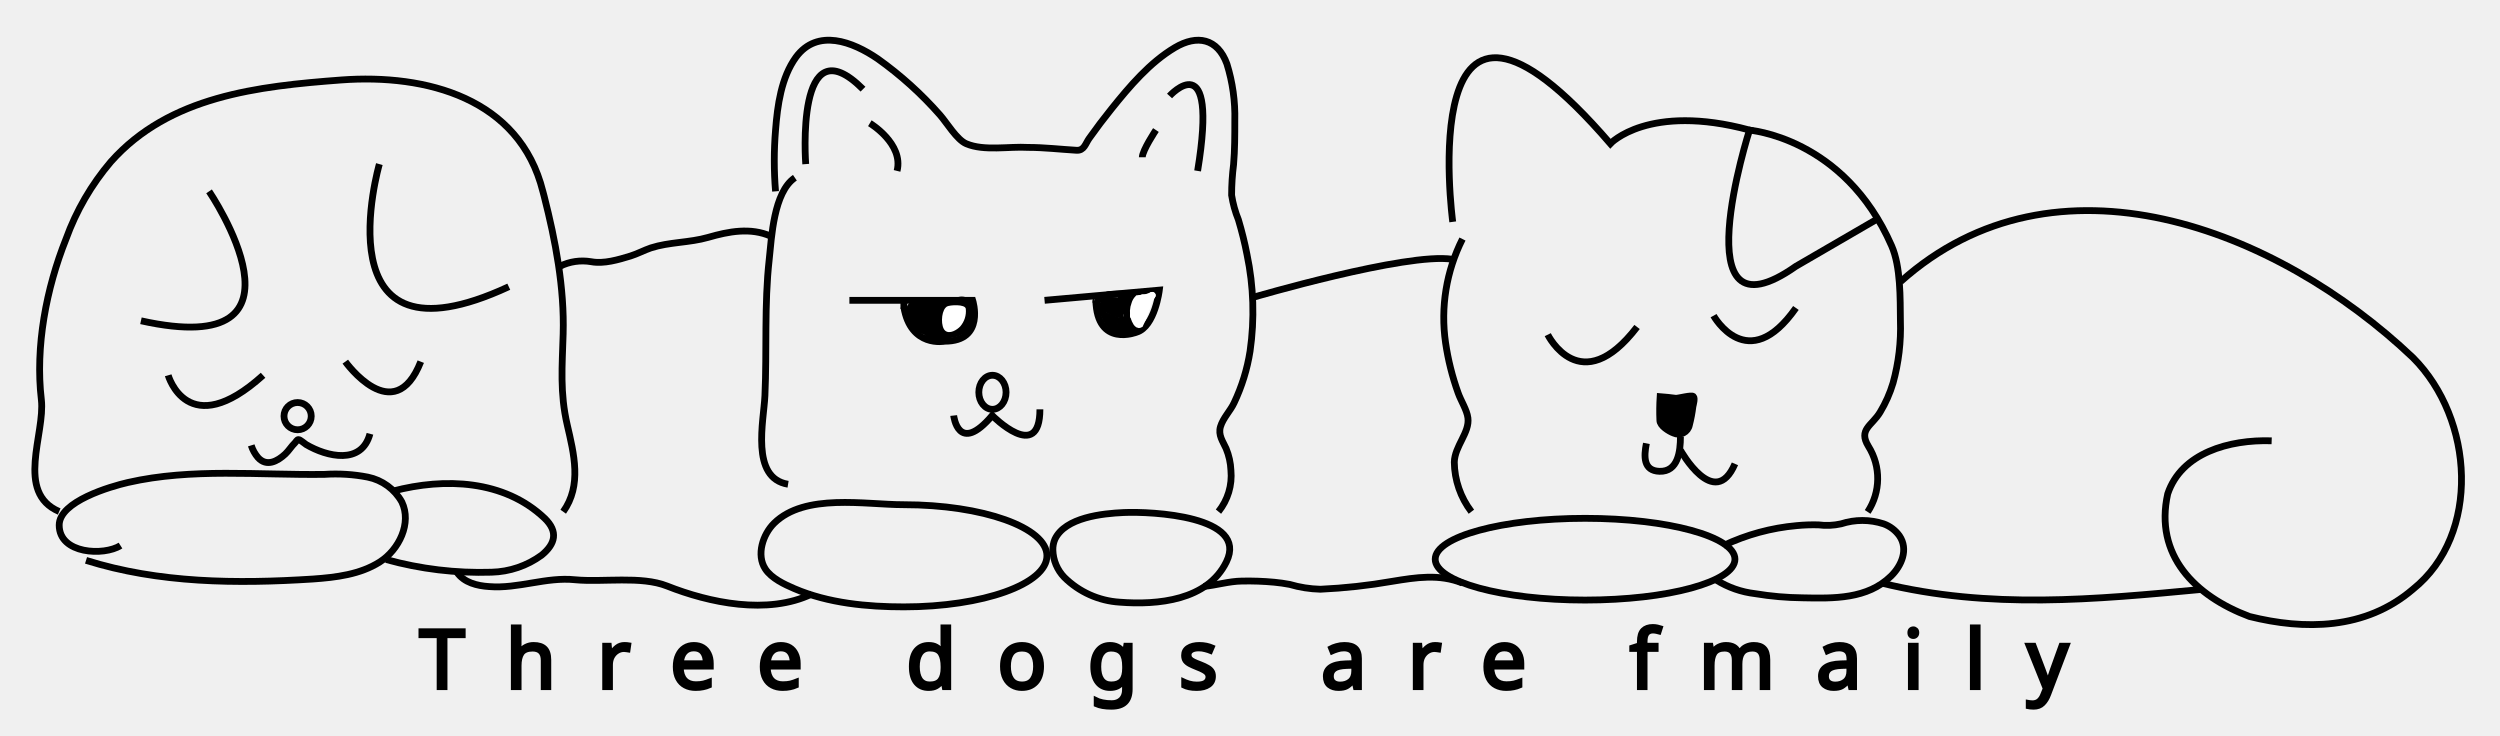
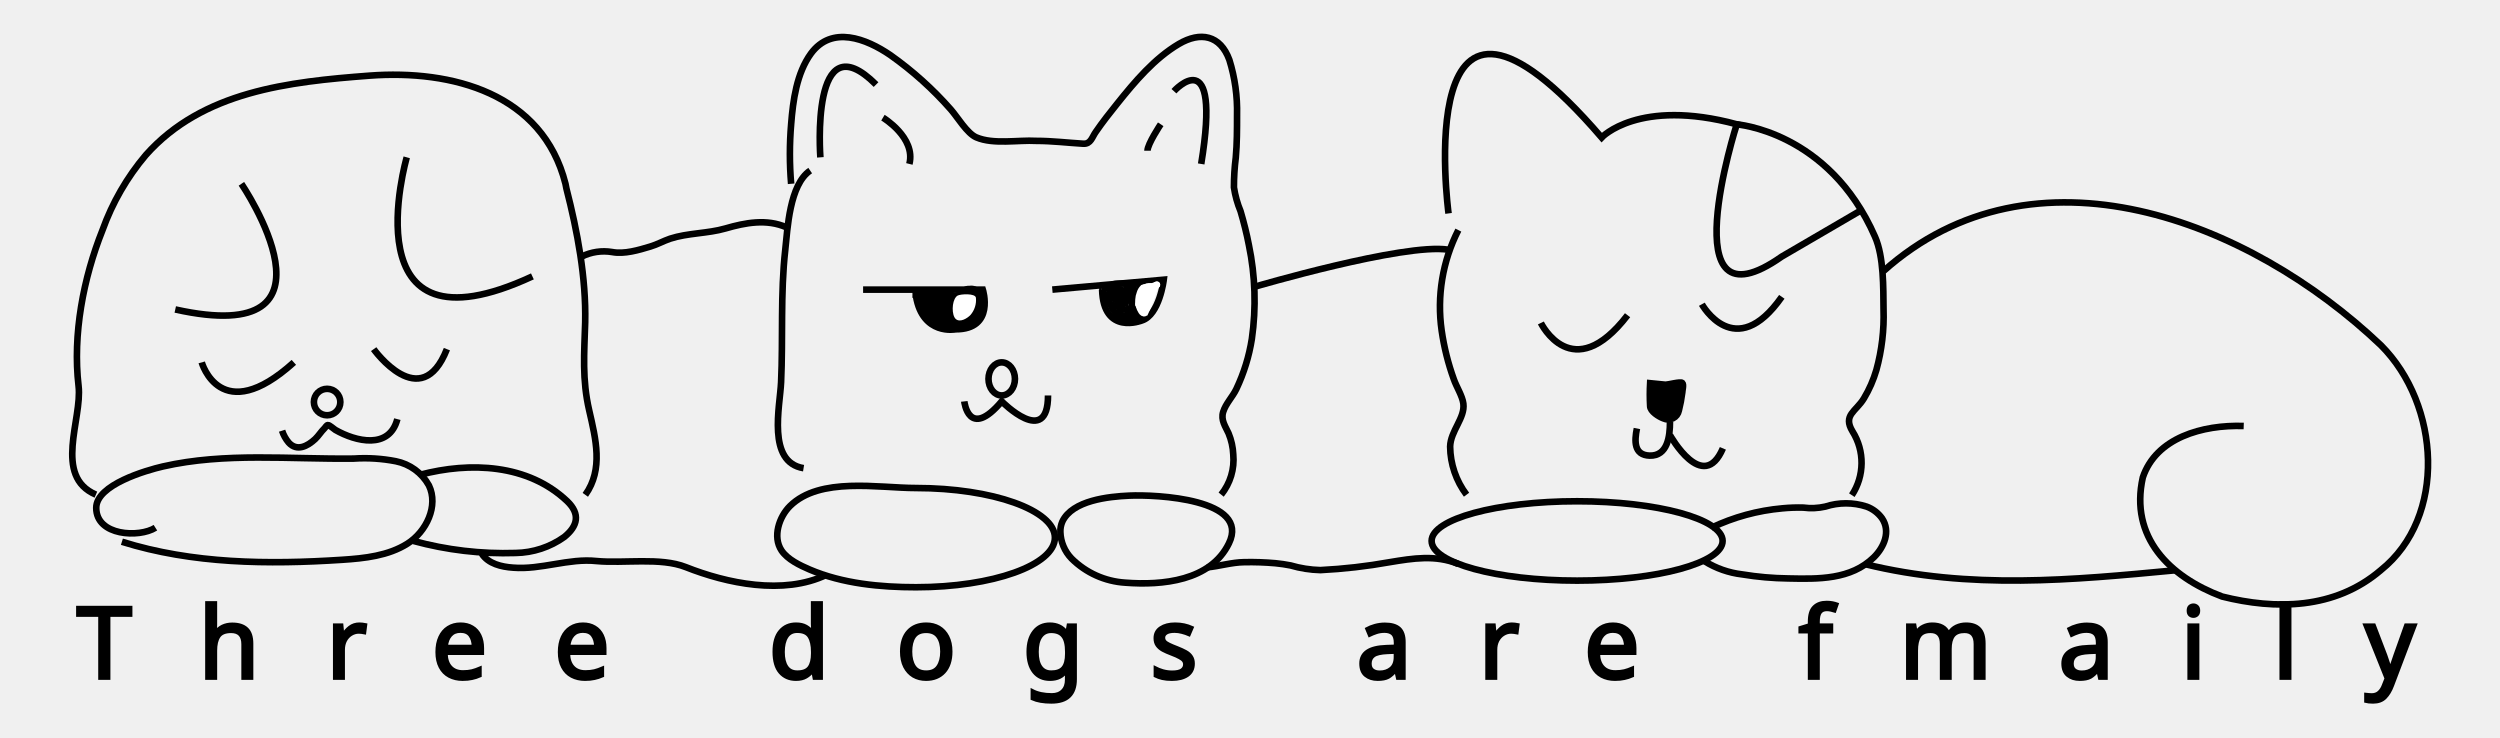
- <svg xmlns="http://www.w3.org/2000/svg" viewBox="0 0 367 108">
+ <svg xmlns="http://www.w3.org/2000/svg" id="圖層_1" data-name="圖層 1" viewBox="0 0 378 111.5">
  <defs>
-     <style>.cls-1,.cls-6{fill:none;}.cls-1,.cls-4,.cls-5{stroke:#000;}.cls-1,.cls-3,.cls-4,.cls-5{stroke-miterlimit:10;}.cls-2,.cls-3{fill:#fff;}.cls-3{stroke:#fff;}.cls-5{font-size:12px;stroke-width:0.5px;font-family:AdobeMingStd-Light-B5pc-H, Adobe Ming Std;letter-spacing:0.5em;}</style>
+     <style>.cls-1,.cls-6{fill:none;}.cls-1,.cls-4,.cls-5{stroke:#000;}.cls-1,.cls-3,.cls-4,.cls-5{stroke-miterlimit:10;}.cls-2,.cls-3{fill:#fff;}.cls-3{stroke:#fff;}.cls-5{font-size:15px;stroke-width:0.5px;font-family:AdobeMingStd-Light-B5pc-H, Adobe Ming Std;letter-spacing:0.67em;}</style>
  </defs>
-   <g id="圖層_2" data-name="圖層 2">
-     <g id="圖層_1-2" data-name="圖層 1">
-       <g id="logo">
-         <g id="Three_dogs" data-name="Three dogs">
-           <g id="dig1">
-             <path class="cls-1" d="M82.68,75.12c2.77-3.87,1.57-8.5.59-12.75-1.09-4.7-.74-8.59-.6-13.34.2-6.77-1.12-13.69-2.79-20.23-.06-.24-.12-.47-.19-.71-3.41-13.66-17.1-17.28-29.61-16.35-12.17.92-25.21,2.34-33.8,12A36.78,36.78,0,0,0,9.69,35.09c-2.9,7.26-4.53,15.8-3.62,23.57.59,5-3.88,13.65,2.62,16.43" />
-             <path class="cls-1" d="M30.69,28.09s17,25-10,19" />
-             <path class="cls-1" d="M55.69,24.09s-9,31,19,18" />
-             <path class="cls-1" d="M24.69,55.09s2.85,10,13.93,0" />
-             <path class="cls-1" d="M50.69,53.09s7.15,10,11.08,0" />
-             <circle class="cls-1" cx="43.69" cy="61.09" r="2" />
-             <path class="cls-1" d="M54.31,63.68c-1.21,4.58-6.28,3.4-9.37,1.58-.22-.13-.9-.75-1.13-.73s-.31.28-.51.48c-.52.5-.89,1.14-1.42,1.64-1.15,1.07-2.73,1.92-4,.53a5.13,5.13,0,0,1-1-1.8" />
-             <path class="cls-1" d="M82.19,39.09a7.52,7.52,0,0,1,4.6-.67c1.85.35,4-.3,5.77-.84,1-.31,2-.85,3-1.19,2.69-.87,5.64-.75,8.39-1.54,3-.87,6.22-1.5,9.22-.17" />
-             <path class="cls-1" d="M67.07,84c1.05,1.54,3,2,4.73,2.11,4.27.35,8.38-1.45,12.64-1,4.08.39,9.66-.6,13.49.92,6.15,2.44,14.76,4.29,21.26,1.16" />
-             <path class="cls-1" d="M17.69,80.09c-2.43,1.54-9,1.26-9-3,0-3.49,7.56-5.68,10.08-6.26,9.4-2.15,19.2-1.06,28.84-1.19a24.72,24.72,0,0,1,6.38.4,7.41,7.41,0,0,1,5,3.65c1.48,3.09-.39,7-3.26,8.82S49.35,84.76,45.93,85c-11.18.72-22.61.62-33.3-2.74" />
-             <path class="cls-1" d="M57.69,72.09c7.6-2,16.32-1.65,22.27,4,2,1.94,1.59,3.74-.45,5.41A13,13,0,0,1,72.16,84a51.83,51.83,0,0,1-15.47-1.86" />
-           </g>
-           <g id="dig2">
-             <path class="cls-1" d="M113.85,28.09a54.83,54.83,0,0,1,0-9c.28-3.6.83-7.71,3-10.7,3.16-4.28,8.34-2.26,12,.24A53.37,53.37,0,0,1,138,16.89c1,1.14,2.46,3.62,3.85,4.21,2.61,1.11,6.29.37,9.08.54,2.36,0,4.74.28,7.09.42,1.15.08,1.33-1,1.89-1.77q1.56-2.2,3.26-4.31c2.65-3.3,5.62-6.81,9.31-9,3.26-1.93,6.26-1.35,7.63,2.4a25.84,25.84,0,0,1,1.16,8.34c0,2.14,0,4.28-.18,6.42a35.82,35.82,0,0,0-.29,4.51,16.17,16.17,0,0,0,1,3.61c.5,1.68.93,3.39,1.26,5.11a40.73,40.73,0,0,1,.45,14.18,27.66,27.66,0,0,1-2.34,7.58c-.55,1.18-1.62,2.23-2,3.49s.36,2.19.82,3.22a9.48,9.48,0,0,1,.71,3.2,8.41,8.41,0,0,1-1.83,6.07" />
-             <path class="cls-1" d="M116.69,26.09c-3.13,2.13-3.42,8.78-3.77,12-.74,6.64-.33,13.34-.63,20-.16,3.67-2.17,12.09,3.4,13" />
-             <path class="cls-1" d="M118.28,24.09s-1.59-21,8.41-11" />
-             <path class="cls-1" d="M127.69,18.09s5,3,4,7" />
-             <path class="cls-1" d="M169.69,19.09s-2,3-2,4" />
-             <path class="cls-1" d="M171.69,14.09s7.24-8,4.12,11" />
-             <path class="cls-1" d="M124.69,44.09h18.1s1.9,6-4.1,6c0,0-5,1-6-5" />
-             <line class="cls-1" x1="132.69" y1="44.09" x2="132.69" y2="45.34" />
-             <path d="M133.92,47l1.8.26a9.56,9.56,0,0,0,2.14.15l-1.06-2.57a2.85,2.85,0,0,1-.43.42l.31-.24a3.76,3.76,0,0,1-.61.36l.35-.16a2.61,2.61,0,0,1-.74.2l.4,0a2.73,2.73,0,0,1-.7,0l.4,0a2,2,0,0,1-.35-.08,1.51,1.51,0,0,0-1.46.39,1.49,1.49,0,0,0-.39,1.46,3.07,3.07,0,0,0,.72,1.15,3.14,3.14,0,0,0,.86.59,4.41,4.41,0,0,0,1,.35c.42.09.85.13,1.27.18l-.4,0a4.84,4.84,0,0,1,1,.23l-.89-2.2,0,0,.54-.54a.18.18,0,0,1-.08.05l.36-.15h0l.4-.05a4.85,4.85,0,0,1-.66,0c-.22,0-.44,0-.66,0l.4,0-.15,0,.36.15-.09,0,.31.24,0,0,.24.31,0,0-1.3,2.25h.06l-.4-.06.12,0-.36-.15.05,0a1.62,1.62,0,0,0,1.16.15,1.5,1.5,0,0,0,.36-2.74,2.29,2.29,0,0,0-1-.27,1.49,1.49,0,0,0-1.29.75,1.46,1.46,0,0,0,0,1.51,2,2,0,0,0,1.17.85,6.25,6.25,0,0,0,1,.09l.67,0a1.88,1.88,0,0,0,.9-.23,2.14,2.14,0,0,0,.65-.62,1.44,1.44,0,0,0,.07-1.34,1.54,1.54,0,0,0-1-.86,7.49,7.49,0,0,0-1.76-.33l.39,0a4.49,4.49,0,0,1-1.07-.25l.36.15a2.25,2.25,0,0,1-.5-.29l.3.23a1.36,1.36,0,0,1-.24-.24l.23.31a1.69,1.69,0,0,1-.17-.29l.15.36,0-.06-1.85,1.85a4.26,4.26,0,0,0,4.29-1.27,1.85,1.85,0,0,0,.38-.67,1.47,1.47,0,0,0-.07-1,1.45,1.45,0,0,0-.46-.6,1.39,1.39,0,0,0-.91-.32,6.92,6.92,0,0,1-1.51-.07l.4.06-2-.3a1.59,1.59,0,0,0-1.15.16,1.47,1.47,0,0,0-.69.89,1.51,1.51,0,0,0,.15,1.16,1.47,1.47,0,0,0,.89.69Z" />
-             <path d="M139,47.4a9.61,9.61,0,0,0,1.59.27c.2,0,.41,0,.62,0s.41,0,.61,0l-.4-.06h0l-.36-.15,0,0-.3-.23,0,0L140.6,47v0l-.15-.36v0l-.05-.4v0l.05-.4a.75.75,0,0,1-.05.16l.15-.35a3.25,3.25,0,0,1-.38.65l.23-.3a2.85,2.85,0,0,1-.57.58l.31-.24a3.24,3.24,0,0,1-.74.43l.35-.15a2.64,2.64,0,0,1-.73.2l.4,0-.24,0,1.45,1.9a.83.83,0,0,1,.06-.21l-.15.36a1.61,1.61,0,0,1,.17-.28l-.24.3a8.76,8.76,0,0,1,.9-.82,3.65,3.65,0,0,0,.59-.71,3,3,0,0,0,.38-1.3l-.05.4a.86.86,0,0,1,.05-.23l-.16.36.1-.17-.23.31c.13-.17.28-.31.41-.48a1.7,1.7,0,0,0,.36-1.53,1.68,1.68,0,0,0-1.18-1.13,1.87,1.87,0,0,0-.91,0l-.24.07.4-.05h0l.4.05h0l.36.15,0,0a1.67,1.67,0,0,0-1.16-.15,1.54,1.54,0,0,0-.89.69,1.47,1.47,0,0,0-.15,1.16,1.46,1.46,0,0,0,.68.89,2.82,2.82,0,0,0,.45.18,1.63,1.63,0,0,0,.85,0,2.68,2.68,0,0,1,.27-.07l-.4,0h.08l-.4,0,.07,0-.36-.15,0,0-.31-.24,0,0-.24-.3,0,0-.16-.36v0l0-.4v0l.06-.4,0,0,.15-.36-.07.11.23-.3c-.18.22-.38.41-.54.65a2.39,2.39,0,0,0-.35,1.19l.06-.4a1.35,1.35,0,0,1-.09.33l.15-.36a1.17,1.17,0,0,1-.17.28l.24-.31a6.79,6.79,0,0,1-.84.77,2.85,2.85,0,0,0-.94,1.49,1.53,1.53,0,0,0,.26,1.31,1.46,1.46,0,0,0,1.18.59,4.65,4.65,0,0,0,2-.57,4.52,4.52,0,0,0,1.43-1.25,3.66,3.66,0,0,0,.46-.72,2.46,2.46,0,0,0,.3-1,1.64,1.64,0,0,0-1.72-1.67l-.49,0a7.26,7.26,0,0,1-.93-.06l.4,0a7,7,0,0,1-.91-.18,1.53,1.53,0,0,0-1.15.15,1.5,1.5,0,0,0-.54,2.05,1.53,1.53,0,0,0,.89.69Z" />
-             <path class="cls-2" d="M138.8,45.18A.91.91,0,0,1,139,45c.42-.24,2.71-.38,2.78.34a3.4,3.4,0,0,1-.81,2.57c-.47.51-1.57,1.2-2.22.63S138.14,45.91,138.8,45.18Z" />
-             <path class="cls-1" d="M153.34,44.09l7.29-.65,9.56-.85s-.64,5.34-3.32,6.17c0,0-5.82,2.33-6-4.67h-.18" />
-             <path class="cls-1" d="M160.68,44l-.23,0" />
-             <path class="cls-1" d="M160.51,44h-.11" />
-             <path class="cls-1" d="M161.66,43.89s-.1,0-.12,0,0,.07,0,.11a8.09,8.09,0,0,0,.89,3,4.15,4.15,0,0,0,3.05,1.9,2,2,0,0,0,1-.12,1,1,0,0,0,.65-.75,2.54,2.54,0,0,1-1.66-1.28,2.31,2.31,0,0,1,.43-2,7.75,7.75,0,0,1,1.35-1.62q-2.15,0-4.29.09a.88.88,0,0,0-.7.32s.07.19,0,.29S161.8,43.89,161.66,43.89Z" />
-             <path class="cls-1" d="M162.49,44.05a11.08,11.08,0,0,1,2.63.4" />
-             <path class="cls-1" d="M161.85,44.43l3.15.78" />
-             <path class="cls-1" d="M162.28,45.08c0,.13.08.23.19.3a5.56,5.56,0,0,0,2.45.9" />
-             <path class="cls-1" d="M162.24,46.34c.94.4,1.91.75,2.88,1.06" />
-             <path class="cls-1" d="M163.34,48a21.27,21.27,0,0,1,2.64.17" />
-             <path class="cls-1" d="M163.62,46.78a2.29,2.29,0,0,1,0,.74.12.12,0,0,0-.15-.05v.11l0-.46" />
-             <path class="cls-1" d="M165.08,46.4c.07.26-.11.52-.09.78s.4.59.73.75l.86.43" />
-             <path class="cls-1" d="M165.36,44.2c-.17.37-.29,1.18-.61,1.44s-.9,0-1.27-.23a5.47,5.47,0,0,0-1.54-.4" />
-             <path class="cls-3" d="M167.18,43.83c.35-.11,0,.32,1.22-.19s.46-.09.29.45a21.42,21.42,0,0,1-1.35,3.54c-.37.21-.72-.58-.85-1a3.16,3.16,0,0,1,.1-2,1.89,1.89,0,0,1,.45-.79Z" />
-             <ellipse class="cls-1" cx="145.69" cy="57.59" rx="2" ry="2.5" />
-             <path class="cls-1" d="M140,61s.66,5.9,5.66,0c0,0,7,7.09,7-.91" />
-             <path class="cls-1" d="M183.85,43.68s22.67-6.66,29.34-5.62" />
-             <path class="cls-1" d="M176.69,86.09c1.87-.18,3.75-.77,5.63-.79a41.72,41.72,0,0,1,4.74.17c.75.07,1.51.18,2.26.32a17.55,17.55,0,0,0,4.51.71,82.86,82.86,0,0,0,10.54-1.16c3.54-.58,6.9-1.12,10.32.25" />
-             <path class="cls-1" d="M153.69,81.59c0,4.14-9.4,7.5-21,7.5-5.36,0-11.1-.54-16.08-2.68-1.45-.62-3.34-1.5-4.25-2.87-1.38-2.08-.36-5.11,1.28-6.73,4.54-4.46,13.35-2.72,19-2.72C144.29,74.09,153.69,77.45,153.69,81.59Z" />
-             <path class="cls-1" d="M154.86,79.16c1.52-3.22,7-3.78,10.1-3.92,4.06-.18,18.37.49,15.08,7.23-2.77,5.68-10.1,6.37-15.66,5.93a12.68,12.68,0,0,1-8.14-3.65,6,6,0,0,1-1.68-4A3.78,3.78,0,0,1,154.86,79.16Z" />
-             <path class="cls-1" d="M164.1,43.72a7.5,7.5,0,0,1,.93.15,1.55,1.55,0,0,0,.93-.09" />
-             <path class="cls-1" d="M165.67,43.43a1.1,1.1,0,0,1-.32.61" />
-             <path class="cls-2" d="M168.05,44.19h0l-.1.08.06,0-.12.05.09,0-.13,0h.3a2.22,2.22,0,0,0,.45-.07.5.5,0,0,0,.3-.23.53.53,0,0,0,.05-.39.48.48,0,0,0-.23-.29.46.46,0,0,0-.38-.05l-.22,0,.13,0c-.11,0-.22,0-.33,0h-.07a1.25,1.25,0,0,0-.19,0,.92.92,0,0,0-.32.18.39.39,0,0,0-.11.17.41.41,0,0,0,0,.19.47.47,0,0,0,.15.35.51.51,0,0,0,.35.15l.13,0a.45.45,0,0,0,.22-.13Z" />
-             <path class="cls-2" d="M169.14,43.87a.5.5,0,0,0,0-1,.5.5,0,0,0,0,1Z" />
-             <path class="cls-2" d="M169.16,43.85a.5.5,0,0,0,0-1,.5.5,0,0,0,0,1Z" />
-             <path class="cls-2" d="M167.85,44.24a.5.5,0,0,0,0-1,.5.5,0,0,0,0,1Z" />
-             <path class="cls-2" d="M166.38,46.83a.5.5,0,0,0,0-1,.5.5,0,0,0,0,1Z" />
-             <path class="cls-2" d="M167.54,44.3a2.87,2.87,0,0,0,1-.14.62.62,0,0,0,.3-.23.53.53,0,0,0,0-.39.57.57,0,0,0-.23-.3.53.53,0,0,0-.39-.05,3.53,3.53,0,0,1-.54.13l.13,0a.43.43,0,0,1-.16,0l.13,0h0l.22.13h0l.08.1h0l.05.12h0l0,.13h0l0,.13h0l0,.11h0l-.08.1h0l-.1.08h0l-.12,0h.05l-.13,0a3.5,3.5,0,0,1,.65,0,.5.5,0,0,0,.5-.5.51.51,0,0,0-.15-.35.65.65,0,0,0-.35-.15,3.46,3.46,0,0,0-1.24.14.57.57,0,0,0-.3.23.51.51,0,0,0-.05.38.5.5,0,0,0,.23.3.53.53,0,0,0,.39.05,3.56,3.56,0,0,1,.47-.1l-.13,0a3.29,3.29,0,0,1,.63,0v-1h-.49a1.21,1.21,0,0,0-.34,0,.64.64,0,0,0-.33.25.52.52,0,0,0-.06.42.54.54,0,0,0,.55.41,2.09,2.09,0,0,0,.34,0,2.77,2.77,0,0,0,.48-.11l-.27-1a2.17,2.17,0,0,1-.42.11l.13,0a2.61,2.61,0,0,1-.4,0,.51.51,0,0,0-.5.5.51.51,0,0,0,.5.5Z" />
-           </g>
-           <g id="dig3">
-             <path class="cls-1" d="M213.26,32.57s-6.14-45.48,23.14-11.48c0,0,5.57-6,20.43-2,0,0-10.24,32,6.81,20l12.05-7" />
-             <path class="cls-1" d="M256.69,19.09s14,1,21,17c1.35,3.08,1.25,7.71,1.29,11a30.26,30.26,0,0,1-1.08,9.13A18.54,18.54,0,0,1,276,60.51c-1.2,2-3.23,2.52-1.72,5a8.9,8.9,0,0,1-.11,9.64" />
-             <path class="cls-1" d="M214.69,35.09a25.62,25.62,0,0,0-2.48,15.23,38,38,0,0,0,1.84,7.35c.39,1.13,1.3,2.52,1.44,3.68.28,2.16-1.94,4.13-2,6.5A12.27,12.27,0,0,0,216,75.12" />
-             <path class="cls-1" d="M227.21,49.13S232,58.84,240.32,48" />
-             <path class="cls-1" d="M251.55,46.34s5,9,12.09-1.13" />
-             <path class="cls-4" d="M243.71,58.19c.11,0,2.13.28,2.32.28.43,0,2.28-.51,2.55-.27s0,1.17-.06,1.46A21.34,21.34,0,0,1,248,62.4a1.65,1.65,0,0,1-2.33,1.17c-.68-.26-2-1.06-2-1.86A31.78,31.78,0,0,1,243.71,58.19Z" />
-             <path class="cls-1" d="M246.69,64.09c0,2.17-.35,5.18-3.07,5.1-2.41-.07-2.3-2.22-1.93-4.1" />
-             <path class="cls-1" d="M246.69,66.09s5,9,8,2" />
-             <ellipse class="cls-1" cx="232.69" cy="82.09" rx="22" ry="6" />
-             <path class="cls-1" d="M279,41.35C301.72,21,334.22,33.5,354.22,52.5c9,9,10,26,0,34-7,6-16,6-24,4-8-3-14-9-12-18,2-6,9-8,15.26-7.79" />
-             <path class="cls-1" d="M253,80.09a31.66,31.66,0,0,1,10.78-2.93,25.67,25.67,0,0,1,3.16-.11,9.55,9.55,0,0,0,3.33-.15,10.11,10.11,0,0,1,6.25,0,4.9,4.9,0,0,1,2.31,1.75c1.37,2,.31,4.41-1.22,5.91-3.48,3.41-8.42,3.3-13,3.2a45,45,0,0,1-6.95-.61,13.78,13.78,0,0,1-5.71-2" />
-             <path class="cls-1" d="M276.2,85.59c15.88,3.91,31.38,2.41,47.05.93" />
-           </g>
-         </g>
-         <text id="font" class="cls-5" transform="translate(61.56 101.05)">Three dogs are fmaily</text>
-         <rect class="cls-6" width="367" height="108" />
+   <g id="logo">
+     <g id="Three_dogs" data-name="Three dogs">
+       <g id="dig1">
+         <path class="cls-1" d="M96,101.82c2.77-3.87,1.56-8.5.59-12.75-1.09-4.71-.75-8.59-.61-13.34C96.13,69,94.81,62,93.14,55.5L93,54.79C89.55,41.13,75.86,37.5,63.35,38.44c-12.17.92-25.21,2.34-33.8,12A36.78,36.78,0,0,0,23,61.79c-2.9,7.26-4.53,15.79-3.62,23.57.59,5-3.88,13.64,2.62,16.43" transform="translate(-7.5 -27)" />
+         <path class="cls-1" d="M44,54.79s17,25-10,19" transform="translate(-7.5 -27)" />
+         <path class="cls-1" d="M69,50.79s-9,31,19,18" transform="translate(-7.5 -27)" />
+         <path class="cls-1" d="M38,81.79s2.85,10,13.93,0" transform="translate(-7.5 -27)" />
+         <path class="cls-1" d="M64,79.79s7.15,10,11.07,0" transform="translate(-7.5 -27)" />
+         <circle class="cls-1" cx="49.46" cy="60.79" r="2" />
+         <path class="cls-1" d="M67.58,90.37C66.37,95,61.3,93.78,58.2,92c-.21-.13-.9-.75-1.12-.73s-.31.28-.51.48c-.52.5-.89,1.14-1.42,1.64-1.15,1.07-2.74,1.92-4,.53a5.33,5.33,0,0,1-1-1.8" transform="translate(-7.5 -27)" />
+         <path class="cls-1" d="M95.46,65.79a7.59,7.59,0,0,1,4.6-.68c1.85.35,4-.3,5.76-.83,1.05-.31,2-.85,3-1.19,2.69-.88,5.64-.76,8.38-1.55,3-.87,6.23-1.49,9.23-.16" transform="translate(-7.5 -27)" />
+         <path class="cls-1" d="M80.34,110.71c1,1.55,3,2,4.73,2.12,4.26.35,8.38-1.45,12.64-1,4.08.39,9.66-.6,13.49.92,6.15,2.44,14.76,4.29,21.26,1.16" transform="translate(-7.5 -27)" />
+         <path class="cls-1" d="M31,106.79c-2.43,1.54-8.95,1.26-8.95-3,0-3.49,7.56-5.68,10.08-6.26,9.4-2.15,19.2-1.07,28.84-1.19a24.72,24.72,0,0,1,6.38.4,7.37,7.37,0,0,1,5,3.65c1.49,3.09-.38,7-3.26,8.82s-6.44,2.21-9.86,2.43c-11.18.73-22.61.62-33.3-2.73" transform="translate(-7.5 -27)" />
+         <path class="cls-1" d="M71,98.79c7.59-2,16.32-1.65,22.27,4,2,1.94,1.59,3.74-.45,5.4a13,13,0,0,1-7.36,2.42A52.09,52.09,0,0,1,70,108.79" transform="translate(-7.5 -27)" />
+       </g>
+       <g id="dig2">
+         <path class="cls-1" d="M127.12,54.79a53.74,53.74,0,0,1,0-9c.28-3.6.83-7.71,3-10.7,3.16-4.28,8.34-2.26,12,.24a52.55,52.55,0,0,1,9.15,8.23c1,1.14,2.46,3.62,3.85,4.21,2.61,1.11,6.29.37,9.08.53,2.36,0,4.74.29,7.09.43,1.15.07,1.33-1,1.89-1.78,1-1.46,2.13-2.9,3.26-4.3,2.65-3.31,5.61-6.82,9.3-9,3.27-1.92,6.27-1.35,7.64,2.4a25.94,25.94,0,0,1,1.16,8.35c0,2.14,0,4.28-.19,6.42a35.81,35.81,0,0,0-.28,4.51,15.44,15.44,0,0,0,1,3.6c.5,1.69.93,3.39,1.26,5.12a41,41,0,0,1,.45,14.18,27.66,27.66,0,0,1-2.34,7.58c-.56,1.18-1.62,2.23-2,3.48s.36,2.2.82,3.23a9.48,9.48,0,0,1,.71,3.2,8.41,8.41,0,0,1-1.83,6.07" transform="translate(-7.5 -27)" />
+         <path class="cls-1" d="M130,52.79c-3.13,2.13-3.42,8.78-3.77,12-.74,6.64-.33,13.33-.63,20-.16,3.67-2.18,12.09,3.4,13" transform="translate(-7.5 -27)" />
+         <path class="cls-1" d="M131.54,50.79s-1.58-21,8.42-11" transform="translate(-7.5 -27)" />
+         <path class="cls-1" d="M141,44.79s5,3,4,7" transform="translate(-7.5 -27)" />
+         <path class="cls-1" d="M183,45.79s-2,3-2,4" transform="translate(-7.5 -27)" />
+         <path class="cls-1" d="M185,40.79s7.23-8,4.12,11" transform="translate(-7.5 -27)" />
+         <path class="cls-1" d="M138,70.79h18.1s1.9,6-4.1,6c0,0-5,1-6-5" transform="translate(-7.5 -27)" />
+         <line class="cls-1" x1="138.46" y1="43.79" x2="138.46" y2="45.03" />
+         <path d="M147.19,73.66l1.79.26a9.08,9.08,0,0,0,2.14.15l-1.06-2.56a2,2,0,0,1-.42.41l.31-.23a2.91,2.91,0,0,1-.62.35l.36-.15a2.7,2.7,0,0,1-.74.2l.4,0a3.27,3.27,0,0,1-.7,0l.39.06L148.7,72a1.51,1.51,0,0,0-1.46.39,1.47,1.47,0,0,0-.39,1.46,3.15,3.15,0,0,0,.72,1.15,3.21,3.21,0,0,0,.86.59,4.41,4.41,0,0,0,1,.35c.42.08.85.12,1.27.18l-.4,0a4.27,4.27,0,0,1,1,.23l-.9-2.21,0,0,.53-.54a.18.18,0,0,1-.07.05l.35-.15h0l.4-.05a4.85,4.85,0,0,1-.66,0c-.22,0-.44,0-.66,0l.4,0-.15,0,.36.15-.09,0,.3.23,0,0,.23.3,0,0-1.29,2.26H150l-.4,0a.27.27,0,0,1,.12,0l-.36-.15,0,0a1.61,1.61,0,0,0,1.16.15,1.54,1.54,0,0,0,.89-.69,1.51,1.51,0,0,0-.53-2,2.29,2.29,0,0,0-1-.27,1.5,1.5,0,0,0-1.3,2.26,2,2,0,0,0,1.18.85,6.14,6.14,0,0,0,1,.09c.22,0,.44,0,.67,0a1.77,1.77,0,0,0,.9-.22,2.1,2.1,0,0,0,.64-.62,1.42,1.42,0,0,0,.08-1.34,1.55,1.55,0,0,0-1-.87,8.13,8.13,0,0,0-1.77-.33l.4.06a4.4,4.4,0,0,1-1.07-.26L150,73a2.16,2.16,0,0,1-.51-.29l.31.24a1.36,1.36,0,0,1-.24-.24l.23.3a1.05,1.05,0,0,1-.17-.29l.15.36,0,0L147.9,74.9a4.22,4.22,0,0,0,4.29-1.27,1.73,1.73,0,0,0,.38-.66,1.47,1.47,0,0,0-.07-1,1.57,1.57,0,0,0-1.38-.93,6.29,6.29,0,0,1-1.5-.06l.4,0-2-.29a1.67,1.67,0,0,0-1.16.15,1.59,1.59,0,0,0-.69.9A1.57,1.57,0,0,0,146.3,73a1.42,1.42,0,0,0,.89.68Z" transform="translate(-7.5 -27)" />
+         <path d="M152.24,74.1a9.43,9.43,0,0,0,1.59.27c.2,0,.41,0,.61,0s.41,0,.62,0l-.4-.05h0l-.36-.15,0,0-.3-.23,0,0-.23-.3v0l-.15-.35v0l-.06-.4v0l.06-.4a.75.75,0,0,1-.05.16l.15-.36a3.07,3.07,0,0,1-.38.66l.23-.3a3.42,3.42,0,0,1-.57.57l.3-.23a3.19,3.19,0,0,1-.74.43l.36-.15a3,3,0,0,1-.73.2l.4,0-.24,0,1.45,1.9a.83.83,0,0,1,.06-.21l-.15.36a1,1,0,0,1,.17-.28l-.24.3a7,7,0,0,1,.9-.82,4,4,0,0,0,.59-.71,3,3,0,0,0,.38-1.3l-.06.4a1.55,1.55,0,0,1,.05-.23l-.15.36a1,1,0,0,1,.1-.17l-.24.3c.14-.16.29-.3.42-.47a1.73,1.73,0,0,0,.35-1.53,1.65,1.65,0,0,0-1.17-1.13,1.87,1.87,0,0,0-.91,0l-.24.07.4-.06h-.05l.4,0h-.05l.36.15,0,0a1.61,1.61,0,0,0-1.16-.15,1.59,1.59,0,0,0-.9.69,1.56,1.56,0,0,0-.15,1.16,1.5,1.5,0,0,0,.69.89,2.82,2.82,0,0,0,.45.18,1.75,1.75,0,0,0,.85,0,2.68,2.68,0,0,1,.27-.07l-.4,0h.08l-.4,0,.07,0-.36-.15h0l-.3-.23,0,0-.23-.3v0l-.15-.36v0l-.06-.4v0l.05-.4v0l.15-.36a.44.44,0,0,1-.08.11l.24-.3a7,7,0,0,0-.55.65,2.45,2.45,0,0,0-.34,1.18l0-.39a1.16,1.16,0,0,1-.08.32l.15-.36a1,1,0,0,1-.17.28l.24-.3a6.79,6.79,0,0,1-.84.77A2.87,2.87,0,0,0,151,74.7a1.53,1.53,0,0,0,.27,1.31,1.43,1.43,0,0,0,1.18.59,5,5,0,0,0,2-.57,4.65,4.65,0,0,0,1.43-1.25,3.66,3.66,0,0,0,.46-.72,2.3,2.3,0,0,0,.29-1,1.66,1.66,0,0,0-.48-1.21,1.7,1.7,0,0,0-1.23-.46l-.5,0a7.11,7.11,0,0,1-.92-.06l.4,0a7,7,0,0,1-.91-.18,1.49,1.49,0,0,0-1.69,2.2,1.53,1.53,0,0,0,.89.69Z" transform="translate(-7.5 -27)" />
+         <path class="cls-2" d="M152.07,71.88a.72.72,0,0,1,.21-.18c.42-.25,2.71-.39,2.78.33a3.45,3.45,0,0,1-.81,2.58c-.47.51-1.58,1.2-2.23.63S151.4,72.61,152.07,71.88Z" transform="translate(-7.5 -27)" />
+         <path class="cls-1" d="M166.61,70.79l7.29-.65,9.56-.85s-.64,5.33-3.32,6.17c0,0-5.82,2.33-6-4.67H174" transform="translate(-7.5 -27)" />
+         <path class="cls-1" d="M174,70.69l-.24,0" transform="translate(-7.5 -27)" />
+         <path class="cls-1" d="M173.78,70.71h-.11" transform="translate(-7.5 -27)" />
+         <path class="cls-1" d="M174.93,70.59c-.05,0-.1,0-.13,0s0,.07,0,.11a8.37,8.37,0,0,0,.9,3,4.14,4.14,0,0,0,3.05,1.9,2,2,0,0,0,1-.12,1.06,1.06,0,0,0,.65-.75,2.52,2.52,0,0,1-1.66-1.28,2.34,2.34,0,0,1,.43-2,8,8,0,0,1,1.34-1.61c-1.43,0-2.86,0-4.28.08a.87.87,0,0,0-.7.33s.07.19-.05.28S175.06,70.59,174.93,70.59Z" transform="translate(-7.5 -27)" />
+         <path class="cls-1" d="M175.76,70.75a10.6,10.6,0,0,1,2.63.4" transform="translate(-7.5 -27)" />
+         <path class="cls-1" d="M175.12,71.13l3.15.78" transform="translate(-7.5 -27)" />
+         <path class="cls-1" d="M175.55,71.78c0,.12.08.23.19.3a5.81,5.81,0,0,0,2.45.9" transform="translate(-7.5 -27)" />
+         <path class="cls-1" d="M175.51,73a26.84,26.84,0,0,0,2.88,1.06" transform="translate(-7.5 -27)" />
+         <path class="cls-1" d="M176.61,74.66a23.41,23.41,0,0,1,2.64.18" transform="translate(-7.5 -27)" />
+         <path class="cls-1" d="M176.88,73.48a2,2,0,0,1,.05.74.12.12,0,0,0-.15,0v.1l0-.45" transform="translate(-7.5 -27)" />
+         <path class="cls-1" d="M178.35,73.1c.07.25-.11.51-.09.78s.4.58.72.74l.86.43" transform="translate(-7.5 -27)" />
+         <path class="cls-1" d="M178.63,70.89c-.17.38-.29,1.19-.61,1.45s-.9-.06-1.27-.23a5.44,5.44,0,0,0-1.55-.4" transform="translate(-7.5 -27)" />
+         <path class="cls-3" d="M180.44,70.52c.35-.11.05.33,1.23-.18s.45-.1.29.45a23.78,23.78,0,0,1-1.35,3.54c-.38.2-.73-.58-.86-1a3.2,3.2,0,0,1,.11-2,1.85,1.85,0,0,1,.45-.78Z" transform="translate(-7.5 -27)" />
+         <ellipse class="cls-1" cx="151.46" cy="57.29" rx="2" ry="2.5" />
+         <path class="cls-1" d="M153.3,87.69s.66,5.91,5.66,0c0,0,7,7.1,7-.9" transform="translate(-7.5 -27)" />
+         <path class="cls-1" d="M197.12,70.38s22.66-6.66,29.34-5.63" transform="translate(-7.5 -27)" />
+         <path class="cls-1" d="M190,112.79c1.87-.18,3.75-.77,5.63-.79a43.89,43.89,0,0,1,4.73.16c.76.08,1.52.18,2.26.33a17.69,17.69,0,0,0,4.52.71A82.71,82.71,0,0,0,217.63,112c3.55-.59,6.9-1.13,10.33.25" transform="translate(-7.5 -27)" />
+         <path class="cls-1" d="M167,108.29c0,4.14-9.4,7.5-21,7.5-5.37,0-11.1-.54-16.09-2.68-1.44-.62-3.33-1.51-4.24-2.87-1.39-2.08-.36-5.11,1.28-6.73,4.53-4.46,13.34-2.72,19.05-2.72C157.56,100.79,167,104.15,167,108.29Z" transform="translate(-7.5 -27)" />
+         <path class="cls-1" d="M168.13,105.86c1.52-3.22,7-3.78,10.1-3.92,4.05-.19,18.37.49,15.08,7.22-2.77,5.69-10.1,6.37-15.66,5.94a12.62,12.62,0,0,1-8.14-3.66,6,6,0,0,1-1.68-4A3.62,3.62,0,0,1,168.13,105.86Z" transform="translate(-7.5 -27)" />
+         <path class="cls-1" d="M177.36,70.41c.32,0,.63.1.94.15a1.56,1.56,0,0,0,.93-.08" transform="translate(-7.5 -27)" />
+         <path class="cls-1" d="M178.94,70.13a1.2,1.2,0,0,1-.32.61" transform="translate(-7.5 -27)" />
+         <path class="cls-2" d="M181.32,70.89h0l-.1.08.06,0-.12,0a.32.32,0,0,1,.09,0l-.13,0h.3a2.34,2.34,0,0,0,.45-.07.5.5,0,0,0,.35-.62A.5.5,0,0,0,182,70a.56.56,0,0,0-.38,0l-.22,0,.13,0h-.4a1.25,1.25,0,0,0-.19,0,1.06,1.06,0,0,0-.33.18.54.54,0,0,0-.1.16.34.34,0,0,0,0,.2.5.5,0,0,0,.14.35A.53.53,0,0,0,181,71l.13,0a.54.54,0,0,0,.22-.13Z" transform="translate(-7.5 -27)" />
+         <path class="cls-2" d="M182.41,70.57a.5.5,0,0,0,0-1,.5.5,0,0,0,0,1Z" transform="translate(-7.5 -27)" />
+         <path class="cls-2" d="M182.43,70.55a.5.5,0,0,0,0-1,.5.5,0,0,0,0,1Z" transform="translate(-7.5 -27)" />
+         <path class="cls-2" d="M181.12,70.94a.5.5,0,0,0,0-1,.5.5,0,0,0,0,1Z" transform="translate(-7.5 -27)" />
+         <path class="cls-2" d="M179.65,73.53a.5.5,0,0,0,0-1,.5.5,0,0,0,0,1Z" transform="translate(-7.5 -27)" />
+         <path class="cls-2" d="M180.81,71a2.87,2.87,0,0,0,1-.14.56.56,0,0,0,.29-.23.49.49,0,0,0,.05-.39.48.48,0,0,0-.22-.3.53.53,0,0,0-.39,0A2.57,2.57,0,0,1,181,70h0l.13,0h0l.22.13h0l.08.1h0l.05.12v0l0,.14v0l0,.14v0l-.05.12h0l-.08.1h0l-.11.08h0l-.12,0H181a4.56,4.56,0,0,1,.64,0,.51.51,0,0,0,.5-.5A.5.5,0,0,0,182,70a.55.55,0,0,0-.36-.15,3.4,3.4,0,0,0-1.23.14.46.46,0,0,0-.3.23.5.5,0,0,0-.05.38.5.5,0,0,0,.23.3.51.51,0,0,0,.38,0,2.73,2.73,0,0,1,.48-.1l-.14,0a2.66,2.66,0,0,1,.63,0v-1a4,4,0,0,0-.49,0,1.33,1.33,0,0,0-.34.05.6.6,0,0,0-.32.25.54.54,0,0,0,.48.83,1.86,1.86,0,0,0,.34,0,3.88,3.88,0,0,0,.49-.11l-.27-1a3,3,0,0,1-.43.11l.14,0a2.68,2.68,0,0,1-.4,0,.5.5,0,0,0-.5.5.51.51,0,0,0,.5.5Z" transform="translate(-7.5 -27)" />
+       </g>
+       <g id="dig3">
+         <path class="cls-1" d="M226.52,59.27s-6.13-45.48,23.15-11.48c0,0,5.57-6,20.43-2,0,0-10.25,32,6.81,20l12-7" transform="translate(-7.5 -27)" />
+         <path class="cls-1" d="M270,45.79s14,1,21,17c1.35,3.07,1.25,7.71,1.29,11a30.61,30.61,0,0,1-1.08,9.14,18.29,18.29,0,0,1-1.88,4.3c-1.2,2-3.23,2.52-1.73,5a8.9,8.9,0,0,1-.1,9.64" transform="translate(-7.5 -27)" />
+         <path class="cls-1" d="M228,61.79A25.53,25.53,0,0,0,225.48,77a37.31,37.31,0,0,0,1.84,7.35c.39,1.13,1.29,2.51,1.44,3.68.28,2.16-1.94,4.12-2,6.5a12.29,12.29,0,0,0,2.48,7.27" transform="translate(-7.5 -27)" />
+         <path class="cls-1" d="M240.48,75.83s4.74,9.71,13.11-1.17" transform="translate(-7.5 -27)" />
+         <path class="cls-1" d="M264.82,73s5,9,12.09-1.12" transform="translate(-7.5 -27)" />
+         <path class="cls-4" d="M257,84.89c.11,0,2.13.27,2.32.28.43,0,2.28-.51,2.54-.27s0,1.16,0,1.46a22.67,22.67,0,0,1-.52,2.73,1.66,1.66,0,0,1-2.34,1.17c-.67-.25-2-1.05-2-1.86A31.6,31.6,0,0,1,257,84.89Z" transform="translate(-7.5 -27)" />
+         <path class="cls-1" d="M260,90.79c0,2.17-.35,5.18-3.07,5.1-2.41-.07-2.31-2.23-1.93-4.1" transform="translate(-7.5 -27)" />
+         <path class="cls-1" d="M260,92.79s5,9,8,2" transform="translate(-7.5 -27)" />
+         <ellipse class="cls-1" cx="238.46" cy="81.79" rx="22" ry="6" />
+         <path class="cls-1" d="M292.27,68C315,47.7,347.49,60.2,367.49,79.2c9,9,10,26,0,34-7,6-16,6-24,4-8-3-14-9-12-18,2-6,9-8,15.26-7.79" transform="translate(-7.5 -27)" />
+         <path class="cls-1" d="M266.26,106.79A31.43,31.43,0,0,1,277,103.86a25.67,25.67,0,0,1,3.16-.11,9.48,9.48,0,0,0,3.32-.15,10.14,10.14,0,0,1,6.26,0,5,5,0,0,1,2.31,1.75c1.37,2,.31,4.4-1.22,5.91-3.48,3.41-8.42,3.3-12.95,3.2a46.25,46.25,0,0,1-6.95-.61,13.78,13.78,0,0,1-5.71-2" transform="translate(-7.5 -27)" />
+         <path class="cls-1" d="M289.47,112.29c15.88,3.91,31.38,2.41,47,.93" transform="translate(-7.5 -27)" />
      </g>
    </g>
+     <text id="font" class="cls-5" transform="translate(11.6 102.55)">Three dogs are fmaily</text>
+     <rect class="cls-6" width="378" height="111.5" />
  </g>
</svg>
